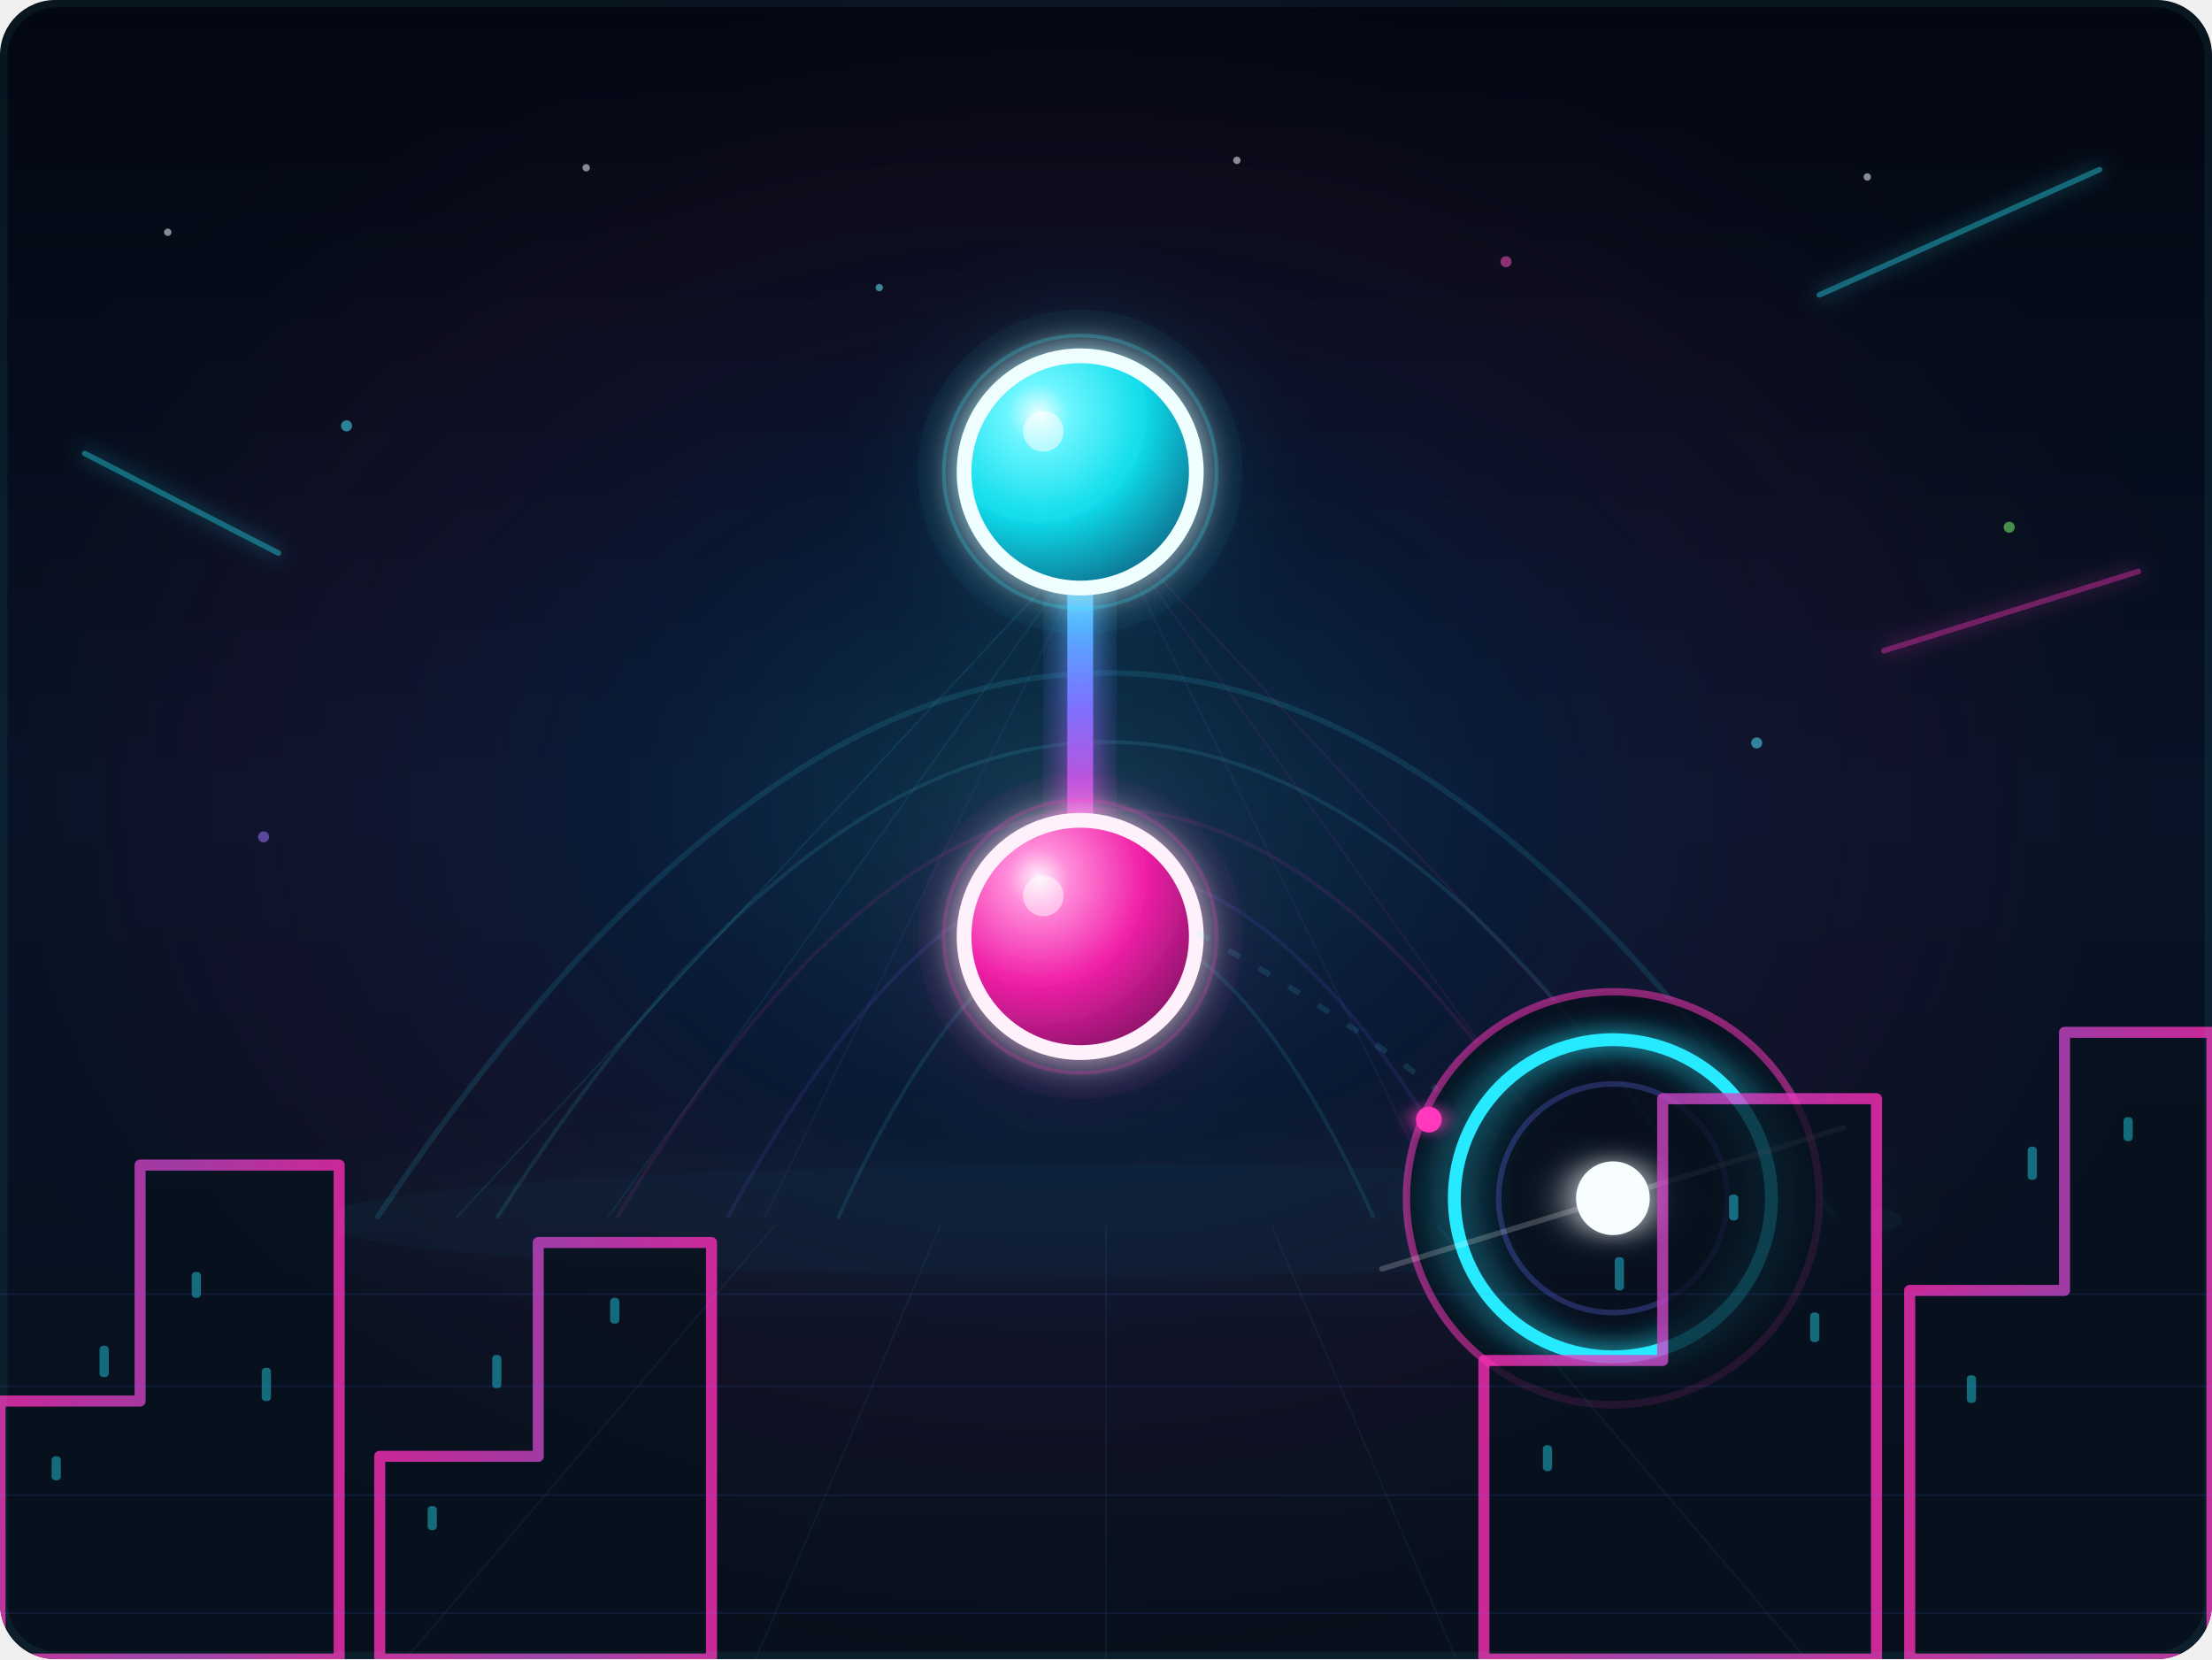
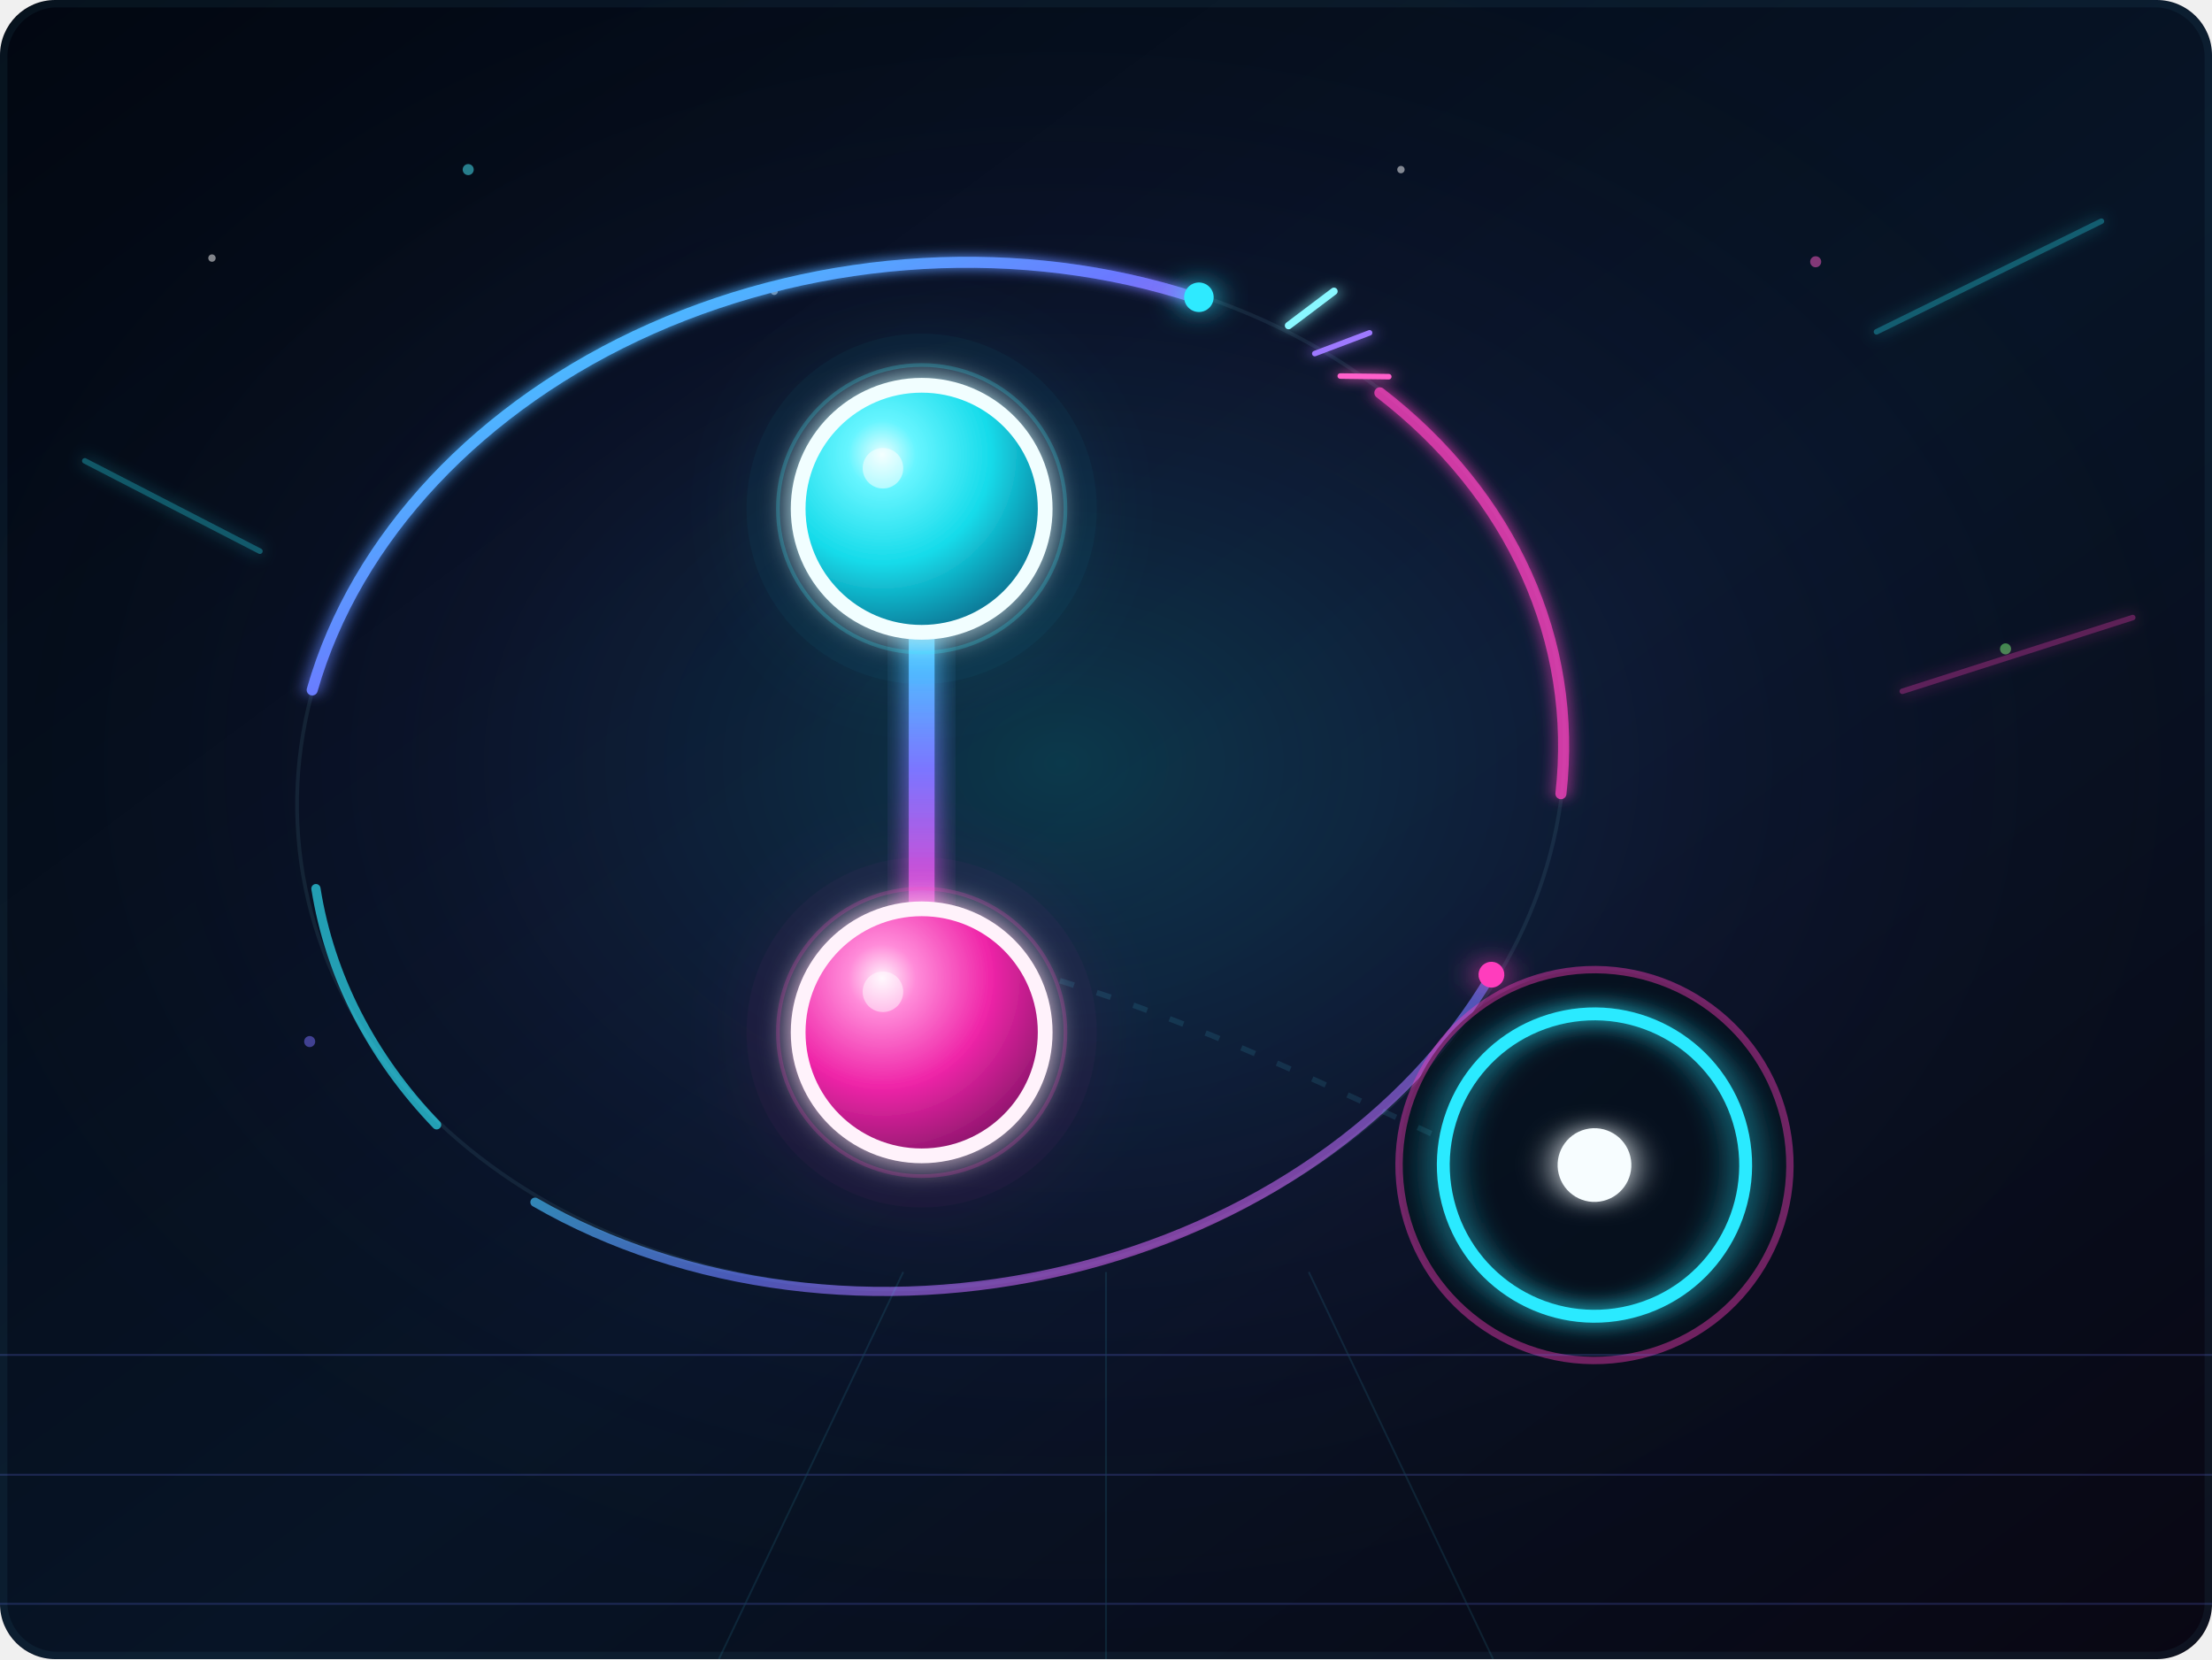
<svg xmlns="http://www.w3.org/2000/svg" viewBox="0 0 1200 900" role="img" aria-labelledby="title desc">
  <defs>
-     <linearGradient id="sky" x1="0" y1="0" x2="0" y2="1">
-       <stop offset="0" stop-color="#030711" />
-       <stop offset=".48" stop-color="#071326" />
-       <stop offset="1" stop-color="#07101c" />
+     <linearGradient id="bg" x1="0" y1="0" x2="1" y2="1">
+       <stop offset="0" stop-color="#020711" />
+       <stop offset=".55" stop-color="#071426" />
+       <stop offset="1" stop-color="#090713" />
    </linearGradient>
-     <radialGradient id="centerAura" cx="48%" cy="48%" r="56%">
-       <stop offset="0" stop-color="#25e8ff" stop-opacity=".18" />
-       <stop offset=".38" stop-color="#3270ff" stop-opacity=".075" />
-       <stop offset=".68" stop-color="#ff2fb8" stop-opacity=".035" />
+     <radialGradient id="aura" cx="48%" cy="46%" r="58%">
+       <stop offset="0" stop-color="#23e9ff" stop-opacity=".18" />
+       <stop offset=".48" stop-color="#6b6dff" stop-opacity=".055" />
      <stop offset="1" stop-color="#000" stop-opacity="0" />
    </radialGradient>
-     <radialGradient id="cyanOrb" cx="32%" cy="25%" r="78%">
+     <radialGradient id="cyan" cx="34%" cy="28%" r="76%">
      <stop offset="0" stop-color="#e9feff" />
-       <stop offset=".17" stop-color="#6cf6ff" />
-       <stop offset=".58" stop-color="#12ddec" />
-       <stop offset="1" stop-color="#087896" />
+       <stop offset=".18" stop-color="#67f5ff" />
+       <stop offset=".58" stop-color="#16dbea" />
+       <stop offset="1" stop-color="#087594" />
    </radialGradient>
-     <radialGradient id="pinkOrb" cx="32%" cy="25%" r="78%">
-       <stop offset="0" stop-color="#fff2fc" />
-       <stop offset=".17" stop-color="#ff8cda" />
-       <stop offset=".58" stop-color="#f020a7" />
-       <stop offset="1" stop-color="#92146d" />
+     <radialGradient id="pink" cx="34%" cy="28%" r="76%">
+       <stop offset="0" stop-color="#fff3fc" />
+       <stop offset=".18" stop-color="#ff8bd9" />
+       <stop offset=".58" stop-color="#ef25a8" />
+       <stop offset="1" stop-color="#8e166d" />
    </radialGradient>
    <linearGradient id="link" x1="0" y1="0" x2="0" y2="1">
-       <stop offset="0" stop-color="#2cecff" />
-       <stop offset=".5" stop-color="#7a72ff" />
-       <stop offset="1" stop-color="#ff34b9" />
+       <stop offset="0" stop-color="#32efff" />
+       <stop offset=".5" stop-color="#7c75ff" />
+       <stop offset="1" stop-color="#ff36ba" />
    </linearGradient>
-     <linearGradient id="targetBar" x1="0" y1="0" x2="1" y2="0">
-       <stop offset="0" stop-color="#25eaff" stop-opacity="0" />
-       <stop offset=".17" stop-color="#25eaff" />
-       <stop offset=".48" stop-color="#7ff5ff" />
-       <stop offset=".7" stop-color="#b65fff" />
-       <stop offset=".86" stop-color="#ff34bd" />
-       <stop offset="1" stop-color="#ff34bd" stop-opacity="0" />
+     <linearGradient id="orbit" x1="0" y1="0" x2="1" y2="1">
+       <stop offset="0" stop-color="#33ecff" />
+       <stop offset=".52" stop-color="#6b79ff" />
+       <stop offset="1" stop-color="#ff3cbd" />
    </linearGradient>
-     <linearGradient id="cityStroke" x1="0" y1="0" x2="1" y2="0">
-       <stop offset="0" stop-color="#ff2eb9" />
-       <stop offset=".5" stop-color="#c947c8" />
-       <stop offset="1" stop-color="#ff2eb9" />
+     <linearGradient id="slash" x1="0" y1="0" x2="1" y2="0">
+       <stop offset="0" stop-color="#2ceaff" stop-opacity="0" />
+       <stop offset=".2" stop-color="#2ceaff" />
+       <stop offset=".52" stop-color="#f4fdff" />
+       <stop offset=".82" stop-color="#ff3cbd" />
+       <stop offset="1" stop-color="#ff3cbd" stop-opacity="0" />
    </linearGradient>
-     <filter id="glow22" x="-100%" y="-100%" width="300%" height="300%">
-       <feGaussianBlur stdDeviation="22" result="b" />
+     <filter id="glow18" x="-90%" y="-90%" width="280%" height="280%">
+       <feGaussianBlur stdDeviation="18" result="b" />
      <feMerge>
        <feMergeNode in="b" />
        <feMergeNode in="SourceGraphic" />
      </feMerge>
    </filter>
-     <filter id="glow10" x="-90%" y="-90%" width="280%" height="280%">
-       <feGaussianBlur stdDeviation="10" result="b" />
+     <filter id="glow8" x="-80%" y="-80%" width="260%" height="260%">
+       <feGaussianBlur stdDeviation="8" result="b" />
      <feMerge>
        <feMergeNode in="b" />
        <feMergeNode in="SourceGraphic" />
      </feMerge>
    </filter>
-     <filter id="glow5" x="-80%" y="-80%" width="260%" height="260%">
-       <feGaussianBlur stdDeviation="5" result="b" />
+     <filter id="glow4" x="-70%" y="-70%" width="240%" height="240%">
+       <feGaussianBlur stdDeviation="4" result="b" />
      <feMerge>
        <feMergeNode in="b" />
        <feMergeNode in="SourceGraphic" />
      </feMerge>
    </filter>
-     <clipPath id="frame">
+     <clipPath id="clip">
      <rect width="1200" height="900" rx="30" />
    </clipPath>
  </defs>
-   <g clip-path="url(#frame)">
-     <rect width="1200" height="900" fill="url(#sky)" />
-     <rect width="1200" height="900" fill="url(#centerAura)" />
-     <g opacity=".52">
-       <circle cx="91" cy="126" r="2" fill="#fff" />
-       <circle cx="188" cy="231" r="3" fill="#45efff" />
-       <circle cx="318" cy="91" r="2" fill="#fff" />
-       <circle cx="477" cy="156" r="2" fill="#65f0ff" />
-       <circle cx="671" cy="87" r="2" fill="#fff" />
-       <circle cx="817" cy="142" r="3" fill="#ff52c6" />
-       <circle cx="1013" cy="96" r="2" fill="#fff" />
-       <circle cx="1090" cy="286" r="3" fill="#7eff70" />
-       <circle cx="953" cy="403" r="3" fill="#53eaff" />
-       <circle cx="143" cy="454" r="3" fill="#9b75ff" />
+   <g clip-path="url(#clip)">
+     <rect width="1200" height="900" fill="url(#bg)" />
+     <rect width="1200" height="900" fill="url(#aura)" />
+     <g opacity=".5">
+       <circle cx="115" cy="140" r="2" fill="#fff" />
+       <circle cx="254" cy="92" r="3" fill="#4aefff" />
+       <circle cx="420" cy="158" r="2" fill="#fff" />
+       <circle cx="760" cy="92" r="2" fill="#fff" />
+       <circle cx="985" cy="142" r="3" fill="#ff5cca" />
+       <circle cx="1088" cy="352" r="3" fill="#74ff75" />
+       <circle cx="168" cy="565" r="3" fill="#796fff" />
    </g>
-     <g fill="none" stroke-linecap="round">
-       <path d="M205 660 Q600 70 995 660" stroke="#33e8ff" stroke-opacity=".12" stroke-width="3" />
-       <path d="M270 660 Q600 145 930 660" stroke="#4eeeff" stroke-opacity=".11" stroke-width="2" />
-       <path d="M335 660 Q600 218 865 660" stroke="#ff38bd" stroke-opacity=".10" stroke-width="2" />
-       <path d="M395 660 Q600 282 805 660" stroke="#755eff" stroke-opacity=".12" stroke-width="2" />
-       <path d="M455 660 Q600 342 745 660" stroke="#34e8ff" stroke-opacity=".11" stroke-width="2" />
-       <path d="M600 282 248 660" stroke="#35eaff" stroke-opacity=".09" />
-       <path d="M600 282 330 660" stroke="#2deaff" stroke-opacity=".075" />
-       <path d="M600 282 415 660" stroke="#7168ff" stroke-opacity=".08" />
-       <path d="M600 282 785 660" stroke="#9d58ff" stroke-opacity=".08" />
-       <path d="M600 282 870 660" stroke="#ff3bbc" stroke-opacity=".075" />
-       <path d="M600 282 952 660" stroke="#ff3bbc" stroke-opacity=".09" />
+     <g transform="translate(505 420) rotate(-8)" fill="none" stroke-linecap="round">
+       <ellipse rx="345" ry="278" stroke="#9aefff" stroke-opacity=".08" stroke-width="2" />
+       <path d="M-326-92A345 278 0 0 1 178-236" stroke="url(#orbit)" stroke-width="6" filter="url(#glow4)" />
+       <path d="M270-171A345 278 0 0 1 337 58" stroke="#ff42c1" stroke-width="6" opacity=".8" filter="url(#glow4)" />
+       <path d="M286 150A345 278 0 0 1-245 200" stroke="url(#orbit)" stroke-width="5" opacity=".66" />
+       <path d="M-292 151A345 278 0 0 1-339 15" stroke="#31eaff" stroke-width="5" opacity=".65" />
+       <circle cx="180" cy="-236" r="8" fill="#2deaff" filter="url(#glow8)" />
+       <circle cx="286" cy="150" r="7" fill="#ff3cbd" filter="url(#glow8)" />
+       <g transform="translate(226 -214)" filter="url(#glow4)">
+         <path d="M0 0 27-15" stroke="#89f7ff" stroke-width="4" />
+         <path d="M12 17 43 10" stroke="#9e79ff" stroke-width="3" />
+         <path d="M24 31 50 35" stroke="#ff60cb" stroke-width="3" />
+       </g>
    </g>
-     <ellipse cx="602" cy="662" rx="430" ry="30" fill="#25eaff" opacity=".045" filter="url(#glow22)" />
-     <g transform="translate(586 382)">
-       <rect x="-7" y="-89" width="14" height="178" rx="7" fill="url(#link)" filter="url(#glow10)" />
-       <circle cy="-126" r="88" fill="#1de8ff" opacity=".08" filter="url(#glow22)" />
-       <circle cy="-126" r="63" fill="url(#cyanOrb)" stroke="#effeff" stroke-width="8" filter="url(#glow10)" />
-       <circle cy="-126" r="74" fill="none" stroke="#2deaff" stroke-opacity=".23" stroke-width="2" />
-       <circle cx="-20" cy="-148" r="11" fill="#fff" opacity=".54" />
-       <circle cy="126" r="88" fill="#ff2db8" opacity=".075" filter="url(#glow22)" />
-       <circle cy="126" r="63" fill="url(#pinkOrb)" stroke="#fff1fb" stroke-width="8" filter="url(#glow10)" />
-       <circle cy="126" r="74" fill="none" stroke="#ff3cbd" stroke-opacity=".22" stroke-width="2" />
-       <circle cx="-20" cy="104" r="11" fill="#fff" opacity=".48" />
+     <g transform="translate(500 418)">
+       <rect x="-7" y="-101" width="14" height="202" rx="7" fill="url(#link)" filter="url(#glow8)" />
+       <circle cy="-142" r="95" fill="#20e8ff" opacity=".07" filter="url(#glow18)" />
+       <circle cy="-142" r="67" fill="url(#cyan)" stroke="#f1feff" stroke-width="8" filter="url(#glow8)" />
+       <circle cy="-142" r="78" fill="none" stroke="#32ecff" stroke-opacity=".22" stroke-width="2" />
+       <circle cx="-21" cy="-164" r="11" fill="#fff" opacity=".5" />
+       <circle cy="142" r="95" fill="#ff2fba" opacity=".065" filter="url(#glow18)" />
+       <circle cy="142" r="67" fill="url(#pink)" stroke="#fff2fb" stroke-width="8" filter="url(#glow8)" />
+       <circle cy="142" r="78" fill="none" stroke="#ff43c1" stroke-opacity=".21" stroke-width="2" />
+       <circle cx="-21" cy="120" r="11" fill="#fff" opacity=".46" />
    </g>
-     <path d="M650 506 C710 540 760 573 815 620" fill="none" stroke="#5be9ff" stroke-opacity=".12" stroke-width="3" stroke-dasharray="7 12" />
-     <g transform="translate(875 650) rotate(-17)">
-       <circle r="112" fill="#06101d" fill-opacity=".84" stroke="#ff36bd" stroke-opacity=".52" stroke-width="4" />
-       <circle r="86" fill="none" stroke="#25eaff" stroke-width="7" filter="url(#glow10)" />
-       <circle r="62" fill="none" stroke="#6674ff" stroke-opacity=".28" stroke-width="3" />
-       <circle r="20" fill="#f8fdff" filter="url(#glow10)" />
-       <path d="M-138 0H138" stroke="url(#targetBar)" stroke-width="18" stroke-linecap="round" filter="url(#glow10)" />
-       <path d="M-131 0H131" stroke="#fff" stroke-opacity=".20" stroke-width="3" stroke-linecap="round" />
-       <circle cx="-83" cy="-70" r="7" fill="#ff37bd" filter="url(#glow5)" />
+     <g transform="translate(865 632) rotate(-14)">
+       <circle r="106" fill="#06101c" fill-opacity=".82" stroke="#ff3cbd" stroke-opacity=".42" stroke-width="4" />
+       <circle r="82" fill="none" stroke="#2ceaff" stroke-width="7" filter="url(#glow8)" />
+       <circle r="20" fill="#f7fdff" filter="url(#glow8)" />
+       <path d="M-133 0H133" stroke="url(#slash)" stroke-width="16" stroke-linecap="round" filter="url(#glow8)" />
    </g>
-     <g fill="#07111d" stroke="url(#cityStroke)" stroke-width="6" stroke-linejoin="round" opacity=".78">
-       <path d="M0 900V760H76V632H184V900Z" />
-       <path d="M206 900V790H292V674H386V900Z" />
-       <path d="M805 900V738H902V596H1018V900Z" />
-       <path d="M1036 900V700H1120V560H1200V900Z" />
+     <path d="M575 532 C650 555 718 588 783 618" fill="none" stroke="#5ae9ff" stroke-opacity=".11" stroke-width="3" stroke-dasharray="8 13" />
+     <g opacity=".23">
+       <path d="M0 735H1200M0 800H1200M0 870H1200" stroke="#6d76ff" />
+       <path d="M600 690V900M490 690 390 900M710 690 810 900" stroke="#46ddff" stroke-opacity=".45" />
    </g>
-     <g fill="#27e7ff" opacity=".42">
-       <rect x="28" y="790" width="5" height="13" rx="2" />
-       <rect x="54" y="730" width="5" height="17" rx="2" />
-       <rect x="104" y="690" width="5" height="14" rx="2" />
-       <rect x="142" y="742" width="5" height="18" rx="2" />
-       <rect x="232" y="817" width="5" height="13" rx="2" />
-       <rect x="267" y="735" width="5" height="18" rx="2" />
-       <rect x="331" y="704" width="5" height="14" rx="2" />
-       <rect x="837" y="784" width="5" height="14" rx="2" />
-       <rect x="876" y="682" width="5" height="18" rx="2" />
-       <rect x="938" y="648" width="5" height="14" rx="2" />
-       <rect x="982" y="712" width="5" height="16" rx="2" />
-       <rect x="1067" y="746" width="5" height="15" rx="2" />
-       <rect x="1100" y="622" width="5" height="18" rx="2" />
-       <rect x="1152" y="606" width="5" height="13" rx="2" />
+     <g stroke-linecap="round" opacity=".34" filter="url(#glow4)">
+       <path d="M46 250 141 299" stroke="#2ceaff" stroke-width="3" />
+       <path d="M1018 180 1140 120" stroke="#2ceaff" stroke-width="3" />
+       <path d="M1032 375 1157 335" stroke="#ff3cbd" stroke-width="3" />
    </g>
-     <g opacity=".34">
-       <path d="M0 702H1200M0 752H1200M0 811H1200M0 875H1200" stroke="#5c76ff" stroke-opacity=".30" />
-       <path d="M600 665V900M510 665 410 900M690 665 790 900M420 665 220 900M780 665 980 900" stroke="#3edfff" stroke-opacity=".16" />
-     </g>
-     <g stroke-linecap="round" opacity=".42" filter="url(#glow5)">
-       <path d="M46 246 151 300" stroke="#28eaff" stroke-width="3" />
-       <path d="M987 160 1139 92" stroke="#2deaff" stroke-width="3" />
-       <path d="M1022 353 1160 310" stroke="#ff36bd" stroke-width="3" />
-     </g>
-     <rect x="2" y="2" width="1196" height="896" rx="29" fill="none" stroke="#58e8ff" stroke-opacity=".065" stroke-width="4" />
+     <rect x="2" y="2" width="1196" height="896" rx="29" fill="none" stroke="#5be8ff" stroke-opacity=".055" stroke-width="4" />
  </g>
</svg>
